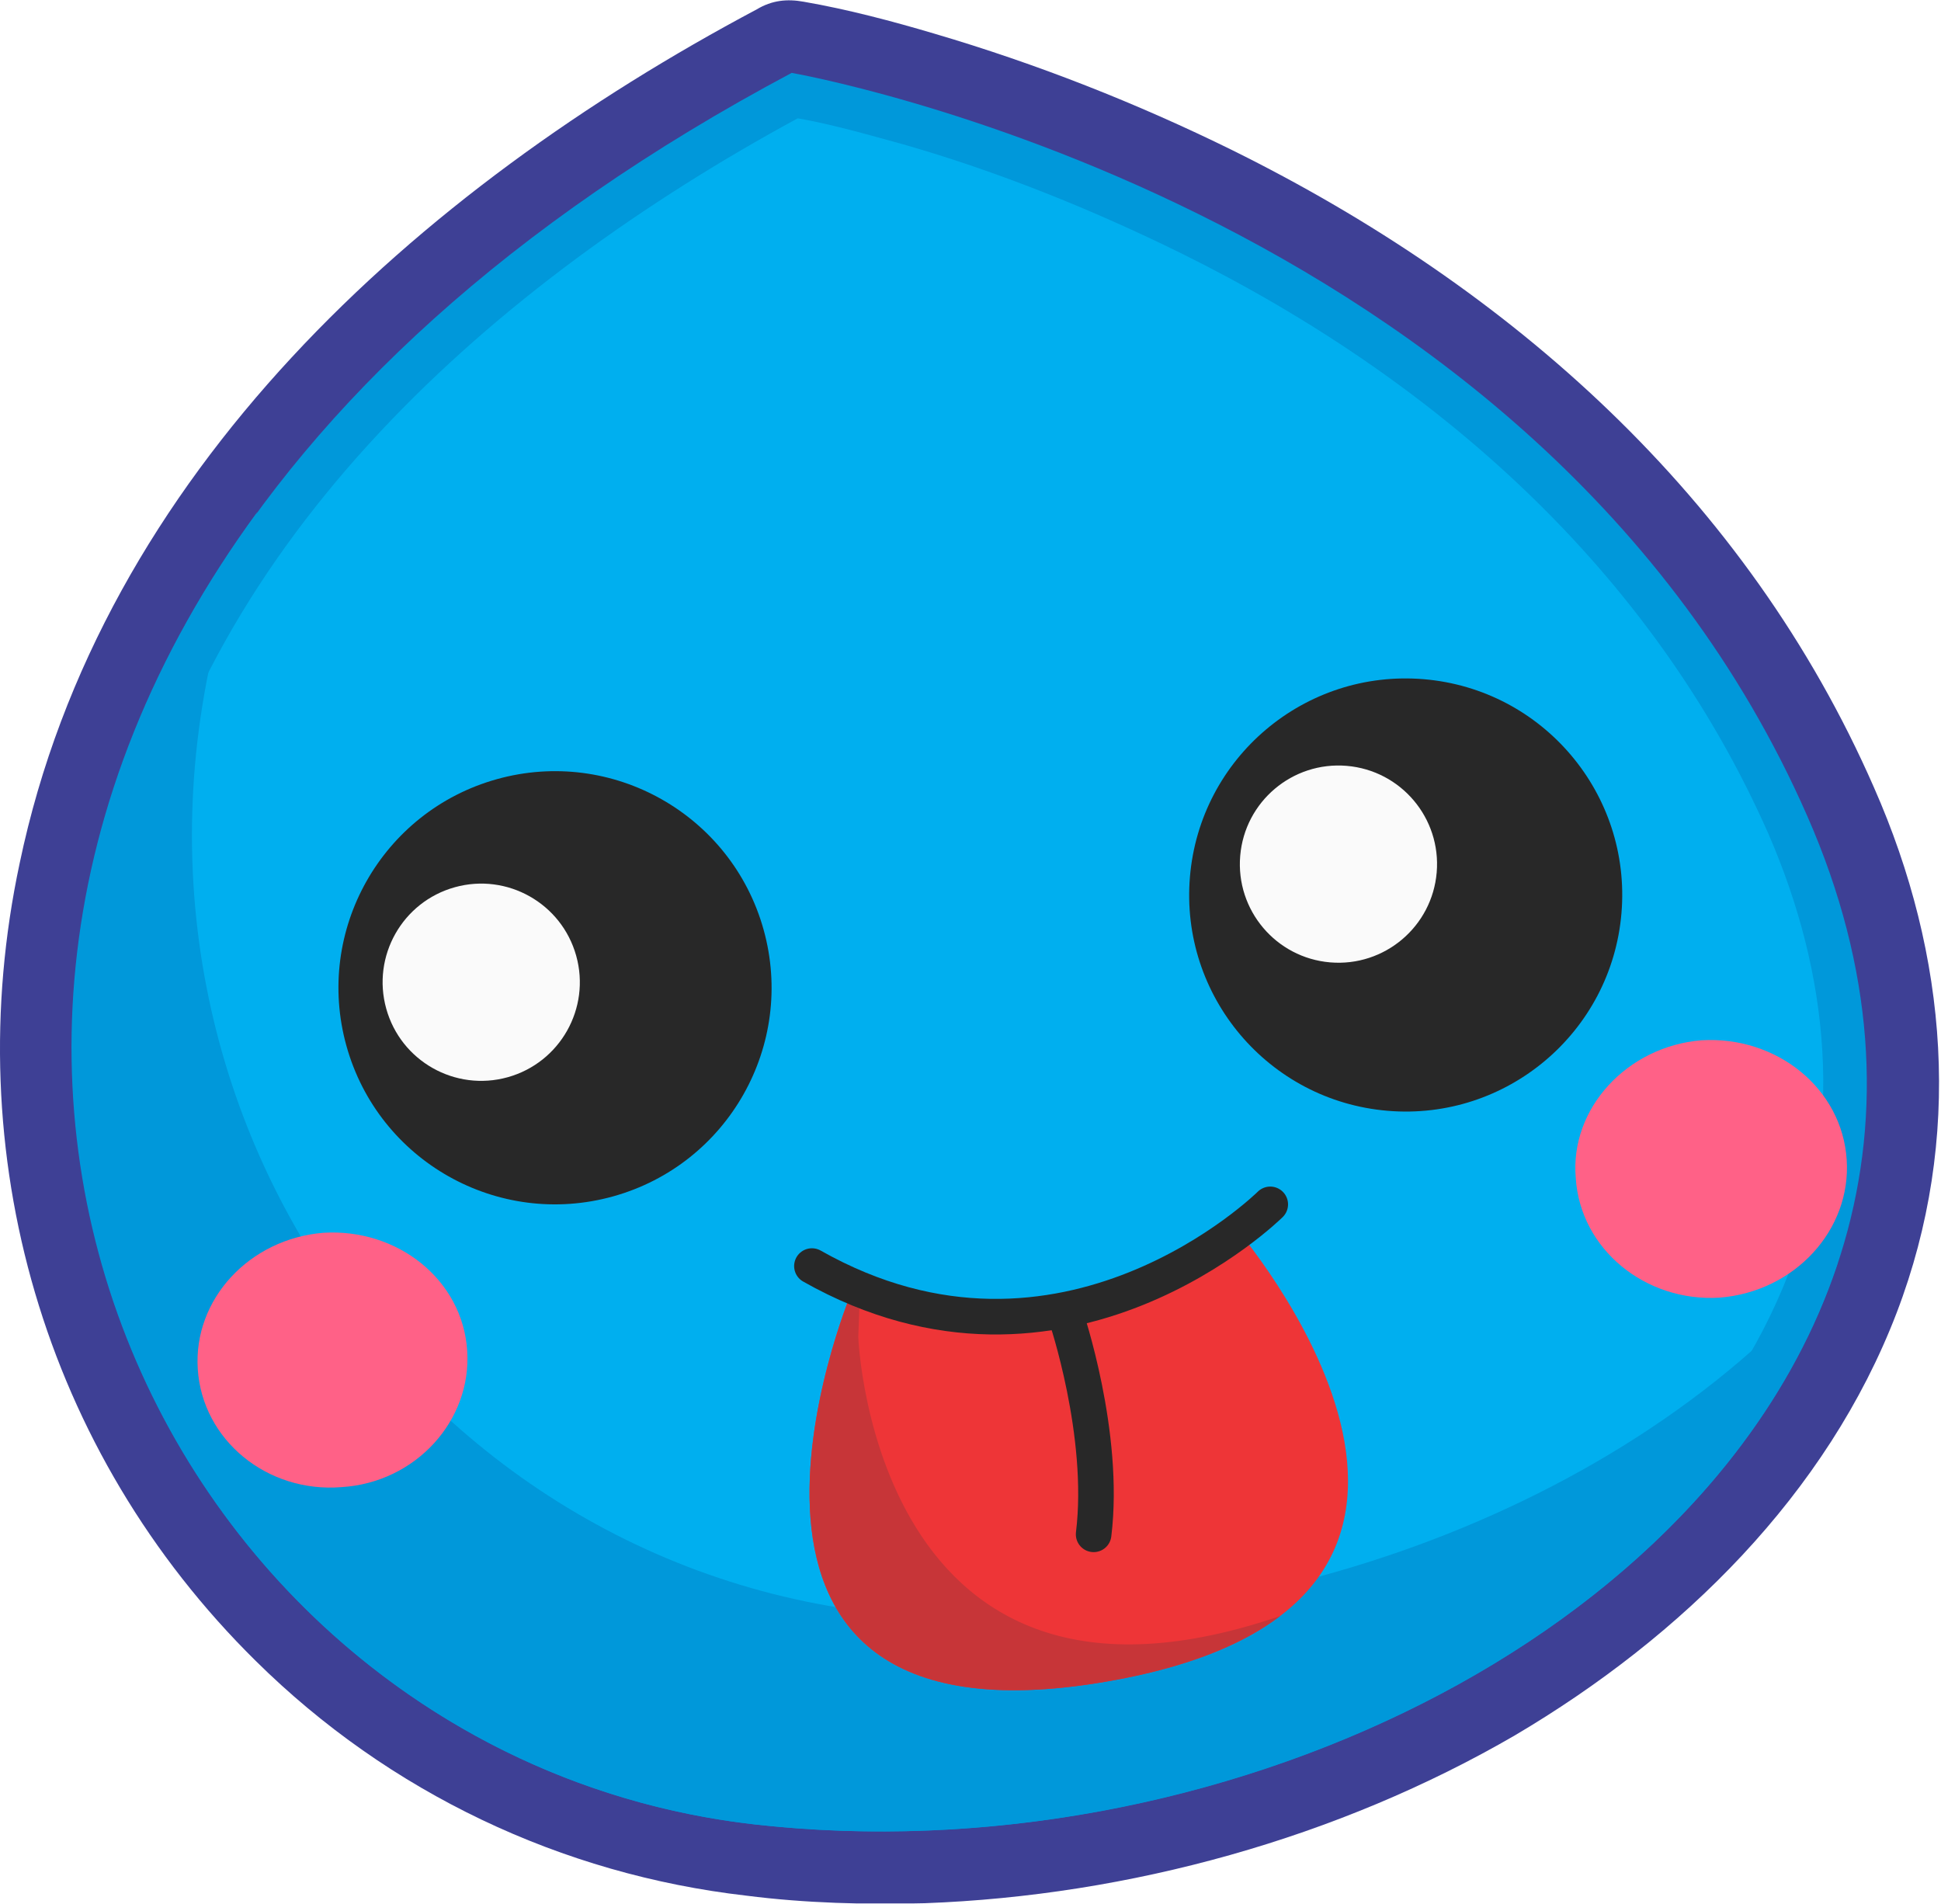
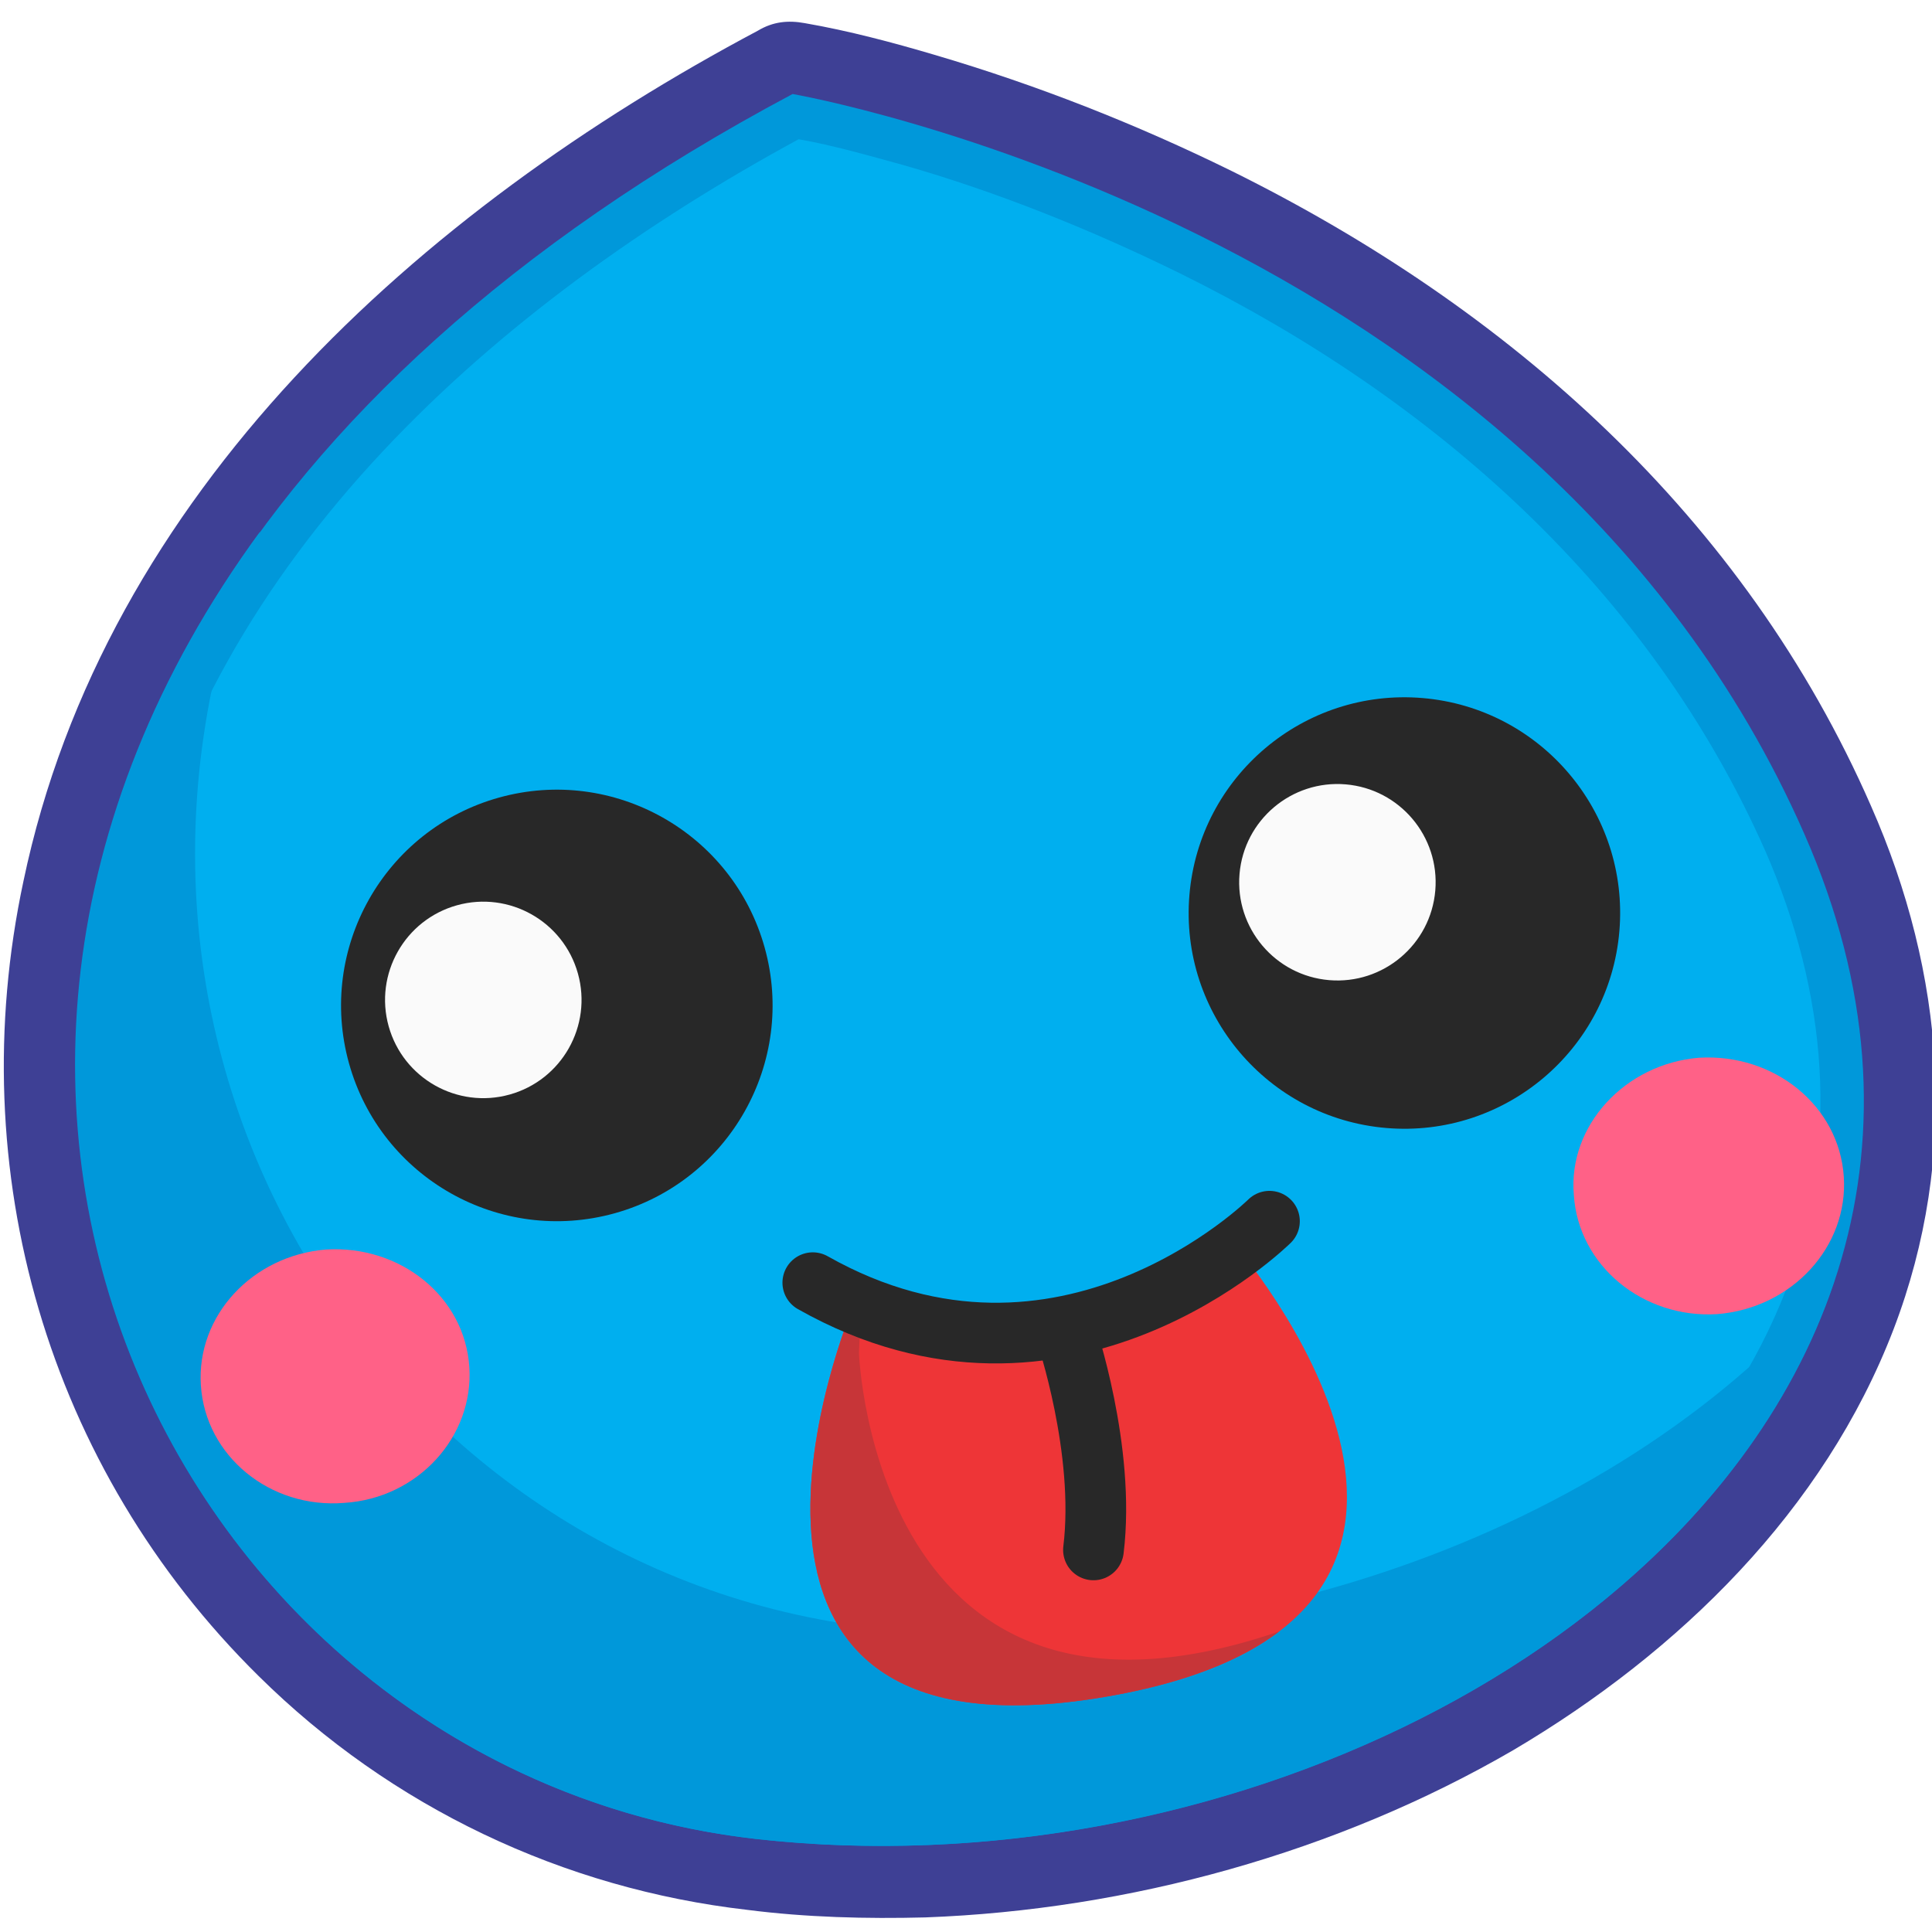
- <svg xmlns="http://www.w3.org/2000/svg" width="100%" height="100%" viewBox="0 0 873 856" version="1.1" xml:space="preserve" style="fill-rule:evenodd;clip-rule:evenodd;stroke-linecap:round;stroke-linejoin:round;stroke-miterlimit:1.5;">
-   <g transform="matrix(1,0,0,1,-1095.79,-2110.29)">
-     <g id="Tongue" transform="matrix(1,0,0,1,1095.79,2110.29)">
-       <rect x="0" y="0" width="872.122" height="855.986" style="fill:none;" />
-       <clipPath id="_clip1">
-         <rect x="0" y="0" width="872.122" height="855.986" />
-       </clipPath>
-       <g clip-path="url(#_clip1)">
-         <g id="Layer_x0020_1">
-           <path d="M361.512,0.783C381.255,4.187 401.68,9.634 420.062,15.08C466.357,28.696 511.291,46.397 554.182,67.503C679.451,129.457 785.658,223.409 842.847,354.125C876.206,429.695 883.015,512.074 853.059,590.367C821.741,672.065 756.383,736.061 681.494,780.314C601.839,826.609 507.887,852.48 415.977,855.884C389.425,856.565 362.193,855.884 335.641,852.48C252.582,842.949 174.969,806.185 115.057,746.954C19.744,653.002 -19.063,518.882 8.851,388.166C45.614,212.516 187.904,85.204 340.407,4.187C347.215,0.102 354.023,-0.579 361.512,0.783Z" style="fill:rgb(62,64,149);" />
-           <path d="M356.065,32.781C356.065,32.781 691.706,90.65 812.891,367.06C934.076,642.79 620.221,851.799 339.726,820.482C17.701,784.399 -155.906,305.106 356.065,32.781Z" style="fill:rgb(0,152,218);" />
-           <path d="M358.789,53.206C223.307,126.733 92.591,241.11 59.231,399.059C35.402,512.074 68.762,628.493 151.821,710.19C202.882,761.251 269.602,793.249 341.768,800.738C365.597,803.462 390.106,804.823 413.934,803.462C497.674,800.738 583.457,777.591 655.623,735.38C719.619,697.936 777.489,642.79 804.721,571.985C829.23,505.946 823.103,438.546 795.19,374.549C742.767,256.088 645.411,170.305 531.034,113.798C490.866,94.054 448.656,77.034 405.765,64.779C390.787,60.695 374.447,55.929 358.789,53.206Z" style="fill:rgb(0,175,239);" />
-           <path d="M826.507,567.9C733.236,679.554 557.586,743.55 393.51,725.168C170.884,699.978 19.744,463.736 115.738,230.217C-74.889,490.288 86.463,791.888 339.726,820.482C546.012,843.63 770.68,736.742 826.507,567.9Z" style="fill:rgb(0,152,218);" />
-           <path d="M708.726,529.775C706.003,498.457 731.874,470.544 765.234,467.821C799.275,465.778 828.55,489.607 830.592,521.605C832.634,552.922 807.444,580.836 773.404,583.559C740.044,585.601 710.769,561.773 708.726,529.775Z" style="fill:rgb(255,97,135);" />
-           <g transform="matrix(1,0,0,1,-37,-53)">
-             <path d="M125.95,668.661C123.908,637.343 149.098,610.111 182.458,607.387C215.818,605.345 245.093,628.493 247.135,660.491C249.178,691.808 223.988,719.722 190.628,721.764C157.268,724.487 127.993,700.659 125.95,668.661Z" style="fill:rgb(255,97,135);" />
-           </g>
-         </g>
-         <g transform="matrix(0.837628,-0.233308,0.233308,0.837628,-1868.26,-2071.78)">
-           <circle cx="1570" cy="3441" r="112" style="fill:rgb(40,40,40);" />
-           <clipPath id="_clip2">
-             <circle cx="1570" cy="3441" r="112" />
-           </clipPath>
-           <g clip-path="url(#_clip2)">
-             <g transform="matrix(0.455357,0,0,0.455357,819.089,1861.12)">
-               <circle cx="1570" cy="3441" r="112" style="fill:rgb(250,250,250);" />
-             </g>
-           </g>
-         </g>
-         <g transform="matrix(0.866448,0.0729416,-0.0729416,0.866448,-477.093,-2693.48)">
-           <circle cx="1570" cy="3441" r="112" style="fill:rgb(40,40,40);" />
-           <clipPath id="_clip3">
-             <circle cx="1570" cy="3441" r="112" />
-           </clipPath>
-           <g clip-path="url(#_clip3)">
-             <g transform="matrix(0.455357,0,0,0.455357,819.089,1861.12)">
-               <circle cx="1570" cy="3441" r="112" style="fill:rgb(250,250,250);" />
-             </g>
-           </g>
-         </g>
-         <g transform="matrix(-0.984923,0.172995,0.172995,0.984923,825.899,-19.0988)">
-           <g transform="matrix(4.16751,0,0,4.16751,-5894.23,-15529.8)">
-             <path d="M1502,3850C1502,3850 1474.65,3895.58 1523.13,3896C1573.63,3896.44 1544,3850 1544,3850C1544,3850 1523.75,3862.26 1502,3850Z" style="fill:rgb(238,53,55);" />
-             <clipPath id="_clip4">
-               <path d="M1502,3850C1502,3850 1474.65,3895.58 1523.13,3896C1573.63,3896.44 1544,3850 1544,3850C1544,3850 1523.75,3862.26 1502,3850Z" />
-             </clipPath>
-             <g clip-path="url(#_clip4)">
-               <g transform="matrix(-0.236334,0.0415105,0.0415105,0.236334,1785.82,3156.52)">
-                 <path d="M1495.83,2691.63C1495.83,2691.63 1503.06,2890.97 1702.09,2811L1689,2935C1689,2935 1331.94,2941.72 1339,2934C1346.06,2926.28 1439.24,2632 1439.24,2632L1498,2635L1495.83,2691.63Z" style="fill:rgb(199,53,56);" />
-               </g>
-             </g>
-           </g>
-           <g transform="matrix(4.16751,0,0,4.16751,-5972.65,-9869.84)">
-             <path d="M1540.39,2498.33C1540.39,2498.33 1538.34,2511.56 1541.52,2522" style="fill:none;stroke:rgb(40,40,40);stroke-width:3.84px;" />
-           </g>
-           <g transform="matrix(4.16751,0,0,4.16751,-5979.08,-9877.22)">
-             <path d="M1518.13,2492C1518.13,2492 1543.85,2509.88 1568,2490" style="fill:none;stroke:rgb(40,40,40);stroke-width:3.84px;" />
-           </g>
-         </g>
-       </g>
+ <svg xmlns="http://www.w3.org/2000/svg" viewBox="0 0 192 192" xml:space="preserve" style="fill-rule:evenodd;clip-rule:evenodd;stroke-linecap:round;stroke-linejoin:round;stroke-miterlimit:1.5">
+   <path style="fill:none" d="M.379.101h192v192h-192z" />
+   <clipPath id="a">
+     <path d="M.379.101h192v192h-192z" />
+   </clipPath>
+   <g clip-path="url(#a)">
+     <path d="M79.967 2.298c4.346.749 8.843 1.948 12.89 3.147 10.192 2.998 20.084 6.895 29.527 11.541 27.578 13.64 50.96 34.323 63.55 63.101 7.344 16.637 8.843 34.773 2.248 52.009-6.894 17.986-21.283 32.075-37.77 41.817-17.537 10.192-38.22 15.888-58.455 16.637-5.845.15-11.84 0-17.686-.749-18.285-2.098-35.372-10.192-48.562-23.232C4.726 145.885-3.818 116.358 2.328 87.581c8.093-38.67 39.419-66.698 72.992-84.534 1.499-.899 2.998-1.049 4.647-.749z" style="fill:#3e4095" />
+     <path d="M78.768 9.342s73.892 12.74 100.571 73.593c26.679 60.702-42.417 106.716-104.168 99.822C4.276 174.813-33.944 69.295 78.768 9.342z" style="fill:#0098da" />
+     <path d="M79.367 13.839c-29.826 16.187-58.604 41.367-65.948 76.14-5.246 24.881 2.098 50.511 20.384 68.497 11.241 11.241 25.93 18.285 41.817 19.934 5.246.599 10.642.899 15.888.599 18.435-.599 37.321-5.695 53.208-14.988 14.089-8.243 26.829-20.384 32.824-35.972 5.396-14.538 4.047-29.377-2.098-43.466-11.541-26.079-32.974-44.964-58.154-57.405-8.843-4.346-18.136-8.093-27.579-10.791-3.297-.9-6.894-1.949-10.342-2.548z" style="fill:#00afef" />
+     <path d="M182.337 127.15c-20.534 24.581-59.204 38.67-95.326 34.623C38 156.227 4.726 104.218 25.859 52.808c-41.967 57.255-6.445 123.653 49.312 129.949 45.414 5.096 94.875-18.436 107.166-55.607z" style="fill:#0098da" />
+     <path d="M156.407 118.757c-.6-6.895 5.096-13.04 12.44-13.64 7.494-.449 13.939 4.797 14.389 11.841.45 6.895-5.096 13.04-12.59 13.639-7.344.45-13.789-4.796-14.239-11.84zM19.962 137.665c-.45-6.895 5.096-12.89 12.44-13.49 7.344-.449 13.789 4.647 14.239 11.691.45 6.895-5.096 13.04-12.44 13.489-7.345.6-13.79-4.646-14.239-11.69z" style="fill:#ff6187" />
+     <path d="M49.583 79.265c11.399-3.175 23.232 3.502 26.407 14.901 3.175 11.399-3.502 23.231-14.901 26.406-11.399 3.175-23.231-3.502-26.406-14.9-3.175-11.399 3.501-23.232 14.9-26.407z" style="fill:#282828" />
+     <clipPath id="b">
+       <path d="M49.583 79.265c11.399-3.175 23.232 3.502 26.407 14.901 3.175 11.399-3.502 23.231-14.901 26.406-11.399 3.175-23.231-3.502-26.406-14.9-3.175-11.399 3.501-23.232 14.9-26.407z" />
+     </clipPath>
+     <g clip-path="url(#b)">
+       <path d="M45.41 89.966c5.191-1.446 10.579 1.594 12.024 6.785 1.446 5.191-1.594 10.579-6.785 12.024-5.19 1.446-10.578-1.594-12.024-6.785-1.446-5.19 1.595-10.578 6.785-12.024z" style="fill:#fafafa" />
    </g>
+     <path d="M141.367 69.371c11.791.992 20.558 11.371 19.565 23.162-.992 11.792-11.371 20.559-23.162 19.566-11.792-.993-20.559-11.372-19.566-23.163.993-11.791 11.371-20.558 23.163-19.565z" style="fill:#282828" />
+     <clipPath id="c">
+       <path d="M141.367 69.371c11.791.992 20.558 11.371 19.565 23.162-.992 11.792-11.371 20.559-23.162 19.566-11.792-.993-20.559-11.372-19.566-23.163.993-11.791 11.371-20.558 23.163-19.565z" />
+     </clipPath>
+     <g clip-path="url(#c)">
+       <path d="M133.729 77.949c5.369.452 9.361 5.178 8.909 10.547-.452 5.369-5.178 9.361-10.547 8.909-5.369-.452-9.361-5.178-8.909-10.547.452-5.369 5.178-9.361 10.547-8.909z" style="fill:#fafafa" />
+     </g>
+     <path d="M122.597 123.535s31.95 36.843-11.793 44.922c-45.567 8.416-26.16-38.256-26.16-38.256s20.246 7.866 37.953-6.666z" style="fill:#ee3537" />
+     <clipPath id="d">
+       <path d="M122.597 123.535s31.95 36.843-11.793 44.922c-45.567 8.416-26.16-38.256-26.16-38.256s20.246 7.866 37.953-6.666z" />
+     </clipPath>
+     <g clip-path="url(#d)">
+       <path d="M85.365 134.491s1.593 43.885 45.409 26.279l-2.881 27.299s-78.609 1.479-77.054-.22c1.555-1.7 22.068-66.486 22.068-66.486l12.937.66-.479 12.468z" style="fill:#c73538" />
+     </g>
+     <path d="M105.933 132.459s3.954 11.63 2.734 21.57" style="fill:none;stroke:#282828;stroke-width:6.03px" />
+     <path d="M126.158 121.363s-20.401 20.236-45.383 6.108" style="fill:none;stroke:#282828;stroke-width:6.03px" />
  </g>
</svg>
